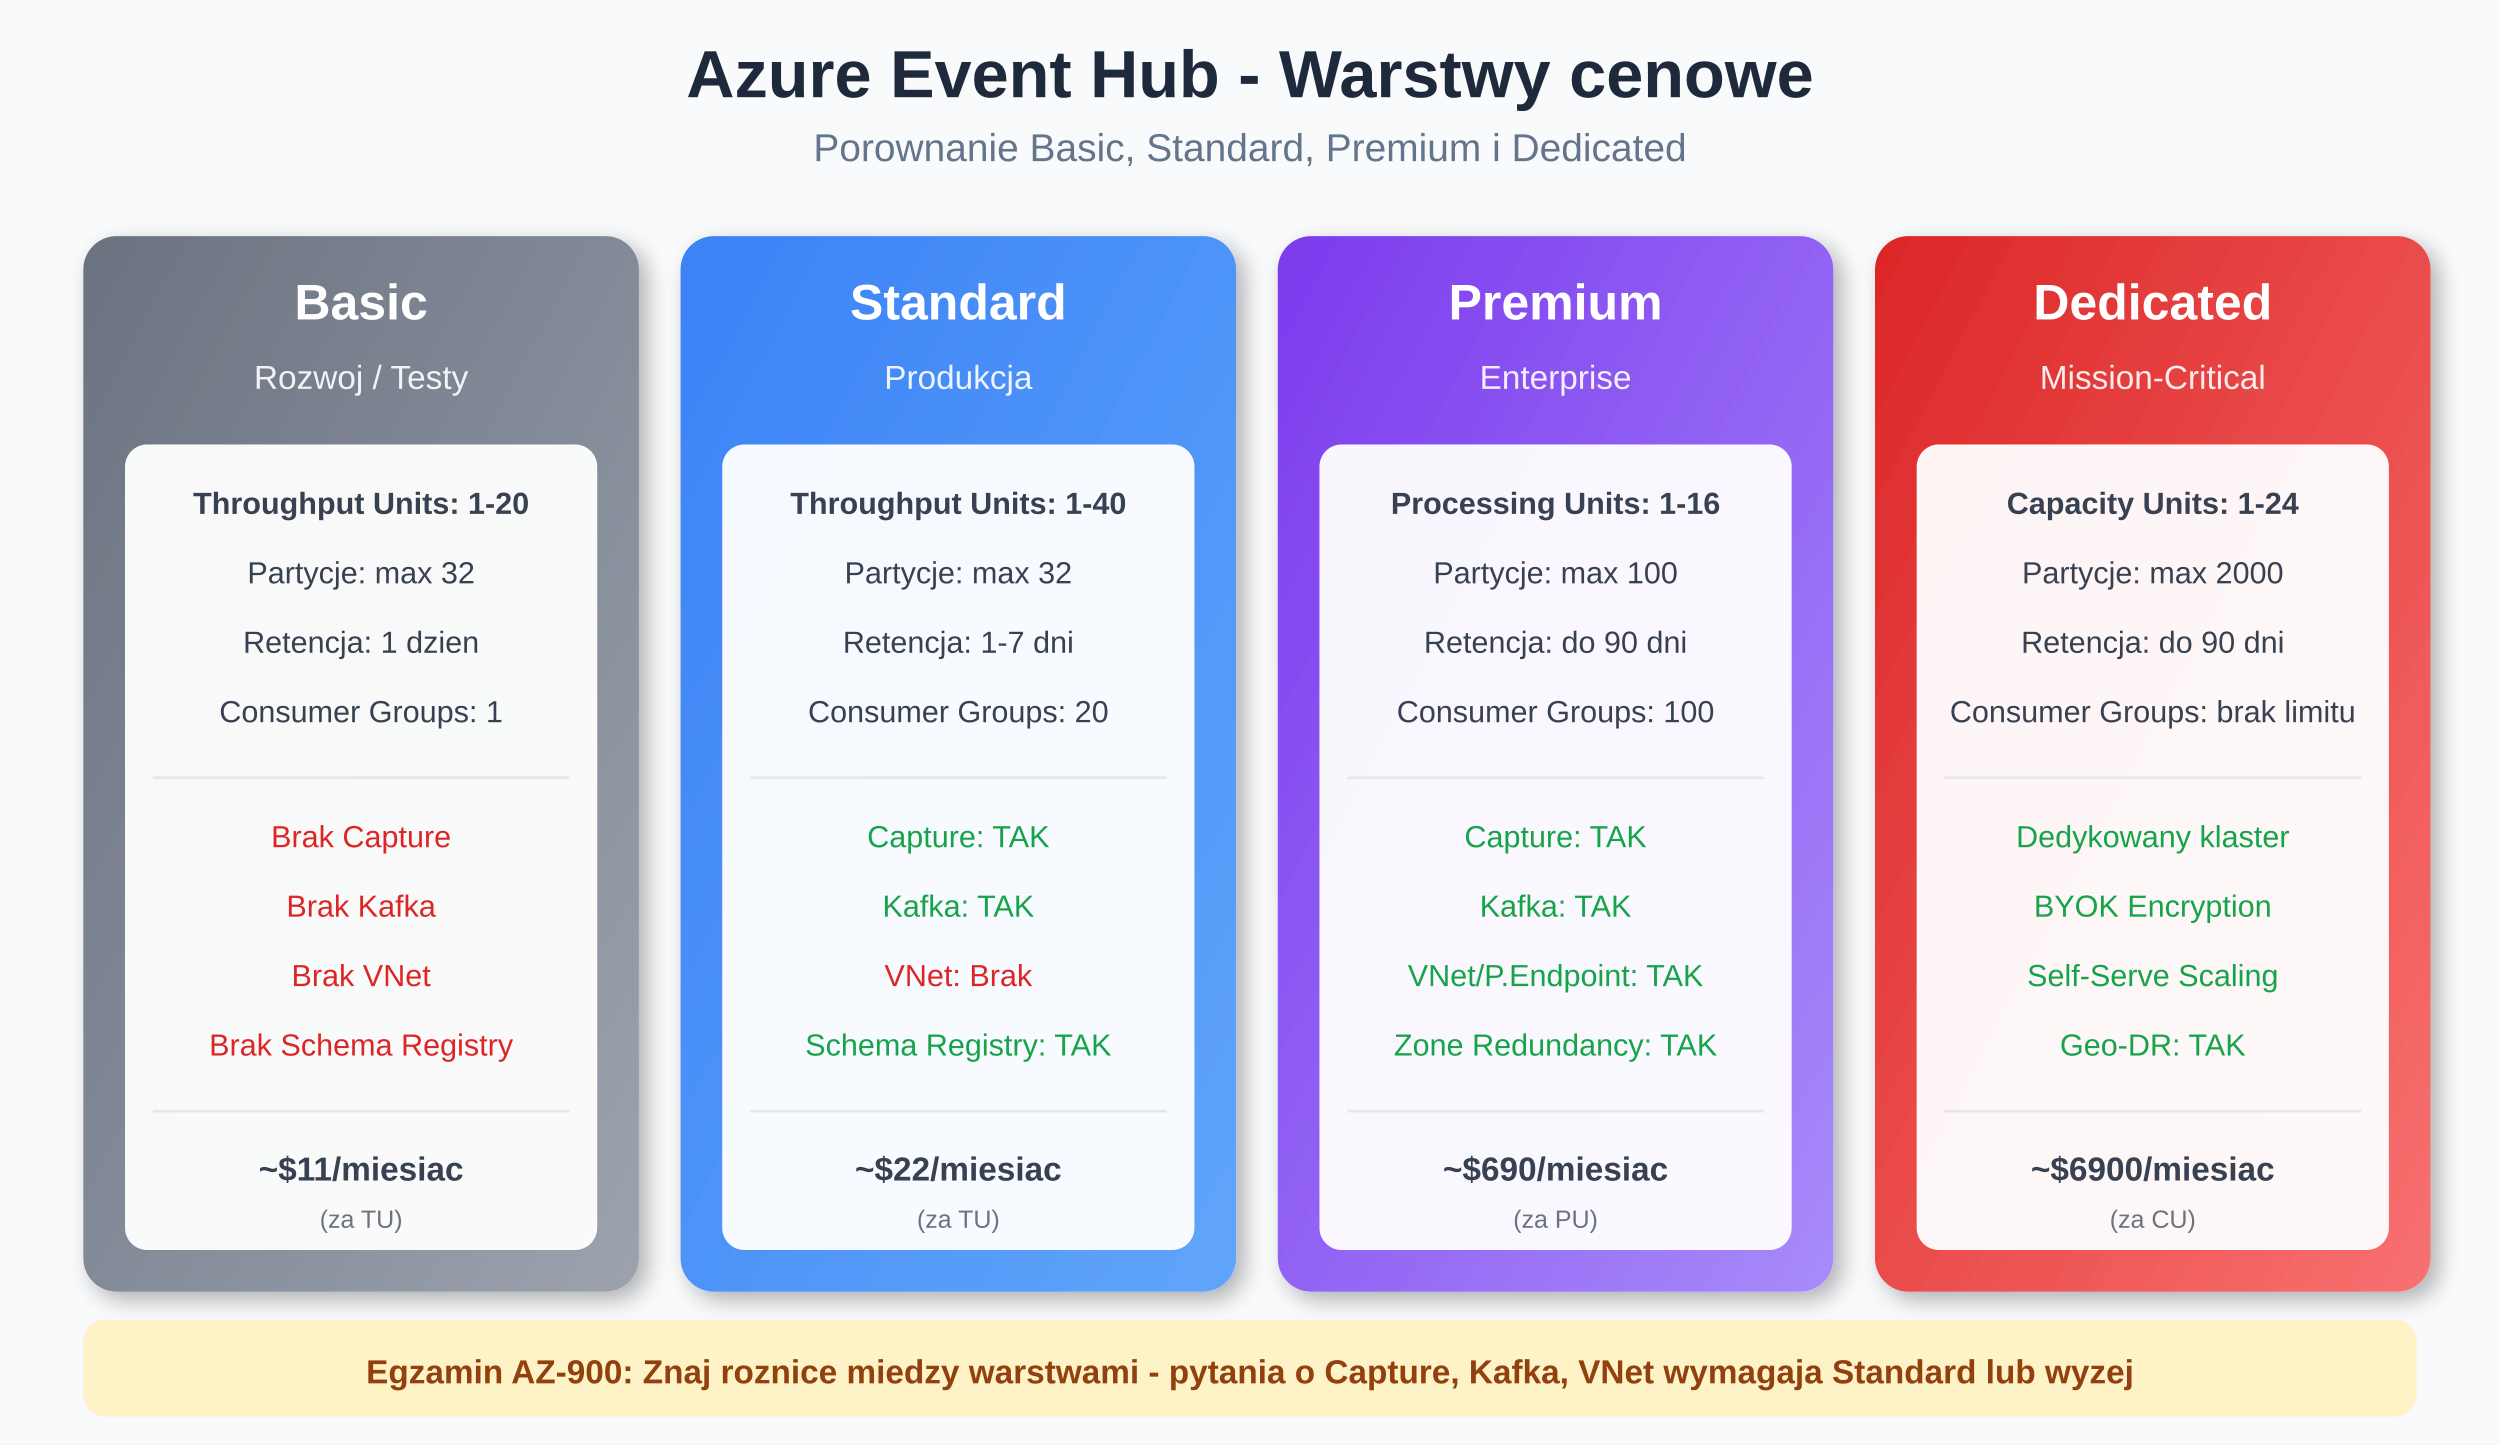
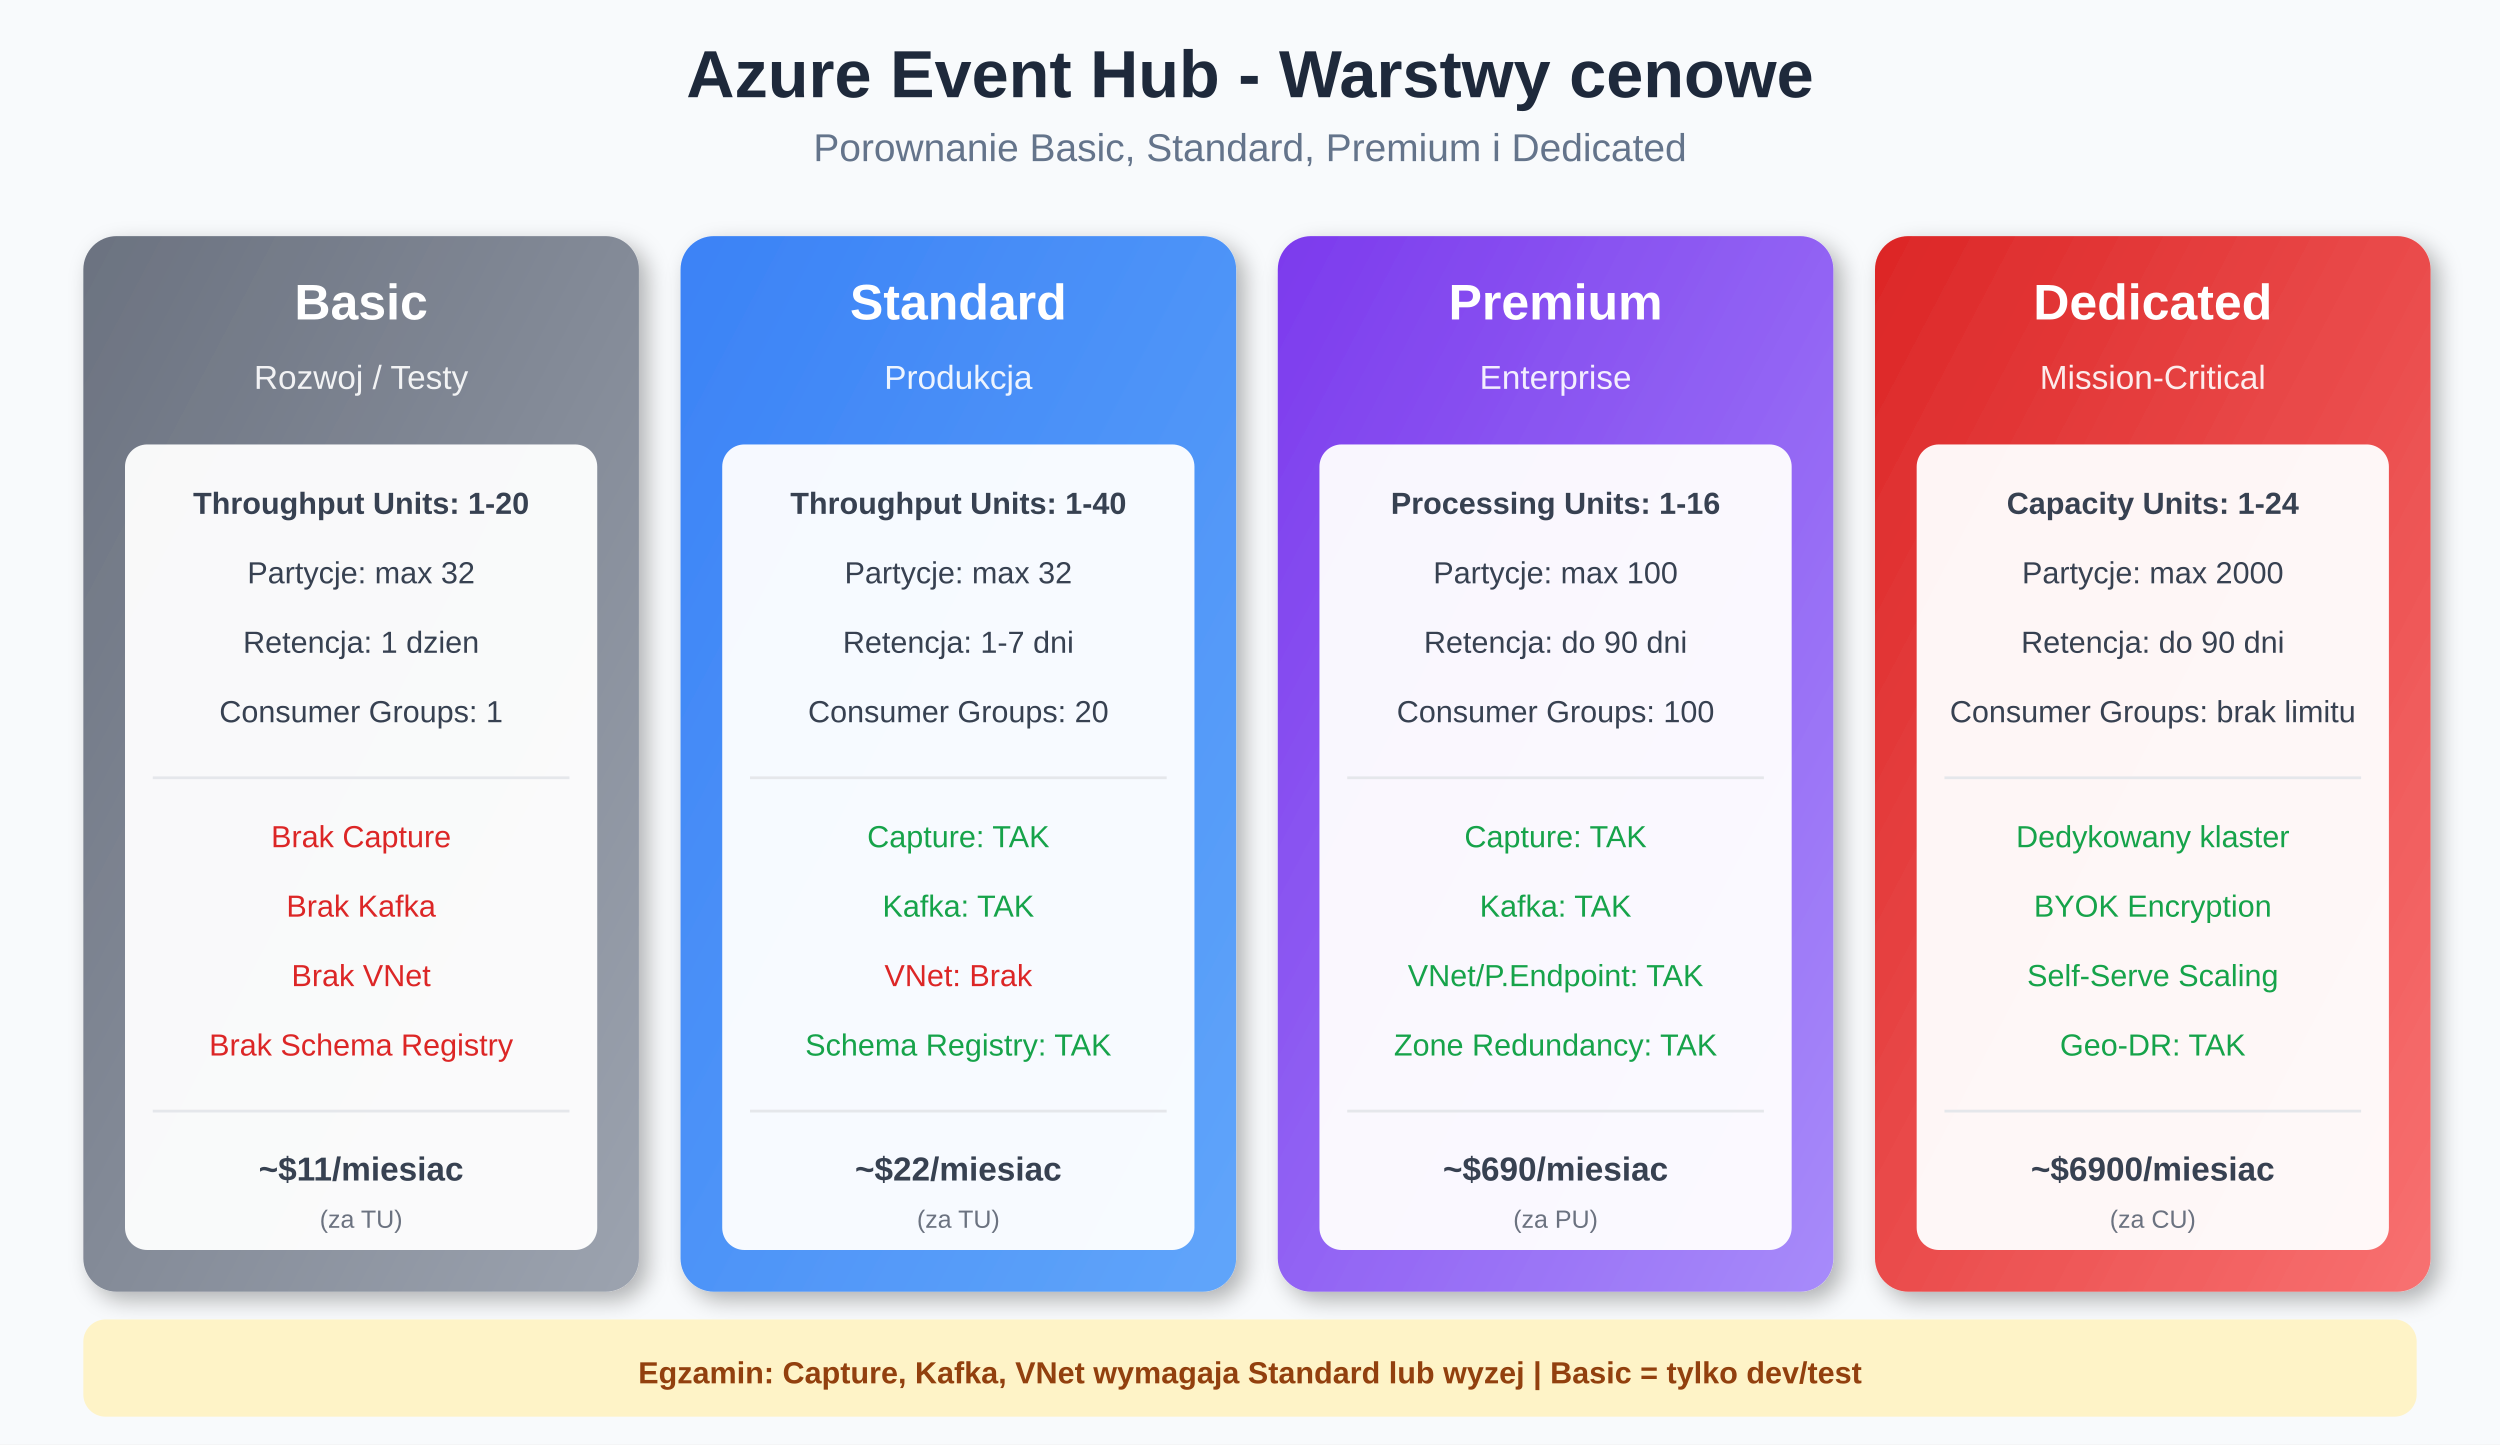
<svg xmlns="http://www.w3.org/2000/svg" viewBox="0 0 900 520">
  <defs>
    <linearGradient id="basicGrad" x1="0%" y1="0%" x2="100%" y2="100%">
      <stop offset="0%" style="stop-color:#6b7280" />
      <stop offset="100%" style="stop-color:#9ca3af" />
    </linearGradient>
    <linearGradient id="standardGrad" x1="0%" y1="0%" x2="100%" y2="100%">
      <stop offset="0%" style="stop-color:#3b82f6" />
      <stop offset="100%" style="stop-color:#60a5fa" />
    </linearGradient>
    <linearGradient id="premiumGrad" x1="0%" y1="0%" x2="100%" y2="100%">
      <stop offset="0%" style="stop-color:#7c3aed" />
      <stop offset="100%" style="stop-color:#a78bfa" />
    </linearGradient>
    <linearGradient id="dedicatedGrad" x1="0%" y1="0%" x2="100%" y2="100%">
      <stop offset="0%" style="stop-color:#dc2626" />
      <stop offset="100%" style="stop-color:#f87171" />
    </linearGradient>
    <filter id="shadow" x="-20%" y="-20%" width="140%" height="140%">
      <feDropShadow dx="3" dy="3" stdDeviation="4" flood-opacity="0.3" />
    </filter>
  </defs>
  <rect width="900" height="520" fill="#f8fafc" />
  <text x="450" y="35" text-anchor="middle" font-family="Segoe UI, Arial" font-size="24" font-weight="bold" fill="#1e293b">Azure Event Hub - Warstwy cenowe</text>
  <text x="450" y="58" text-anchor="middle" font-family="Segoe UI, Arial" font-size="14" fill="#64748b">Porownanie Basic, Standard, Premium i Dedicated</text>
  <rect x="30" y="85" width="200" height="380" rx="12" fill="url(#basicGrad)" filter="url(#shadow)" />
  <text x="130" y="115" text-anchor="middle" font-family="Segoe UI, Arial" font-size="18" font-weight="bold" fill="white">Basic</text>
  <text x="130" y="140" text-anchor="middle" font-family="Segoe UI, Arial" font-size="12" fill="rgba(255,255,255,0.9)">Rozwoj / Testy</text>
  <rect x="45" y="160" width="170" height="290" rx="8" fill="rgba(255,255,255,0.95)" />
  <text x="130" y="185" text-anchor="middle" font-family="Segoe UI, Arial" font-size="11" fill="#374151" font-weight="bold">Throughput Units: 1-20</text>
  <text x="130" y="210" text-anchor="middle" font-family="Segoe UI, Arial" font-size="11" fill="#374151">Partycje: max 32</text>
  <text x="130" y="235" text-anchor="middle" font-family="Segoe UI, Arial" font-size="11" fill="#374151">Retencja: 1 dzien</text>
  <text x="130" y="260" text-anchor="middle" font-family="Segoe UI, Arial" font-size="11" fill="#374151">Consumer Groups: 1</text>
  <line x1="55" y1="280" x2="205" y2="280" stroke="#e5e7eb" stroke-width="1" />
  <text x="130" y="305" text-anchor="middle" font-family="Segoe UI, Arial" font-size="11" fill="#dc2626">Brak Capture</text>
  <text x="130" y="330" text-anchor="middle" font-family="Segoe UI, Arial" font-size="11" fill="#dc2626">Brak Kafka</text>
  <text x="130" y="355" text-anchor="middle" font-family="Segoe UI, Arial" font-size="11" fill="#dc2626">Brak VNet</text>
  <text x="130" y="380" text-anchor="middle" font-family="Segoe UI, Arial" font-size="11" fill="#dc2626">Brak Schema Registry</text>
  <line x1="55" y1="400" x2="205" y2="400" stroke="#e5e7eb" stroke-width="1" />
  <text x="130" y="425" text-anchor="middle" font-family="Segoe UI, Arial" font-size="12" fill="#374151" font-weight="bold">~$11/miesiac</text>
  <text x="130" y="442" text-anchor="middle" font-family="Segoe UI, Arial" font-size="9" fill="#6b7280">(za TU)</text>
  <rect x="245" y="85" width="200" height="380" rx="12" fill="url(#standardGrad)" filter="url(#shadow)" />
  <text x="345" y="115" text-anchor="middle" font-family="Segoe UI, Arial" font-size="18" font-weight="bold" fill="white">Standard</text>
  <text x="345" y="140" text-anchor="middle" font-family="Segoe UI, Arial" font-size="12" fill="rgba(255,255,255,0.9)">Produkcja</text>
  <rect x="260" y="160" width="170" height="290" rx="8" fill="rgba(255,255,255,0.95)" />
  <text x="345" y="185" text-anchor="middle" font-family="Segoe UI, Arial" font-size="11" fill="#374151" font-weight="bold">Throughput Units: 1-40</text>
  <text x="345" y="210" text-anchor="middle" font-family="Segoe UI, Arial" font-size="11" fill="#374151">Partycje: max 32</text>
  <text x="345" y="235" text-anchor="middle" font-family="Segoe UI, Arial" font-size="11" fill="#374151">Retencja: 1-7 dni</text>
  <text x="345" y="260" text-anchor="middle" font-family="Segoe UI, Arial" font-size="11" fill="#374151">Consumer Groups: 20</text>
  <line x1="270" y1="280" x2="420" y2="280" stroke="#e5e7eb" stroke-width="1" />
  <text x="345" y="305" text-anchor="middle" font-family="Segoe UI, Arial" font-size="11" fill="#16a34a">Capture: TAK</text>
  <text x="345" y="330" text-anchor="middle" font-family="Segoe UI, Arial" font-size="11" fill="#16a34a">Kafka: TAK</text>
  <text x="345" y="355" text-anchor="middle" font-family="Segoe UI, Arial" font-size="11" fill="#dc2626">VNet: Brak</text>
  <text x="345" y="380" text-anchor="middle" font-family="Segoe UI, Arial" font-size="11" fill="#16a34a">Schema Registry: TAK</text>
  <line x1="270" y1="400" x2="420" y2="400" stroke="#e5e7eb" stroke-width="1" />
  <text x="345" y="425" text-anchor="middle" font-family="Segoe UI, Arial" font-size="12" fill="#374151" font-weight="bold">~$22/miesiac</text>
  <text x="345" y="442" text-anchor="middle" font-family="Segoe UI, Arial" font-size="9" fill="#6b7280">(za TU)</text>
  <rect x="460" y="85" width="200" height="380" rx="12" fill="url(#premiumGrad)" filter="url(#shadow)" />
  <text x="560" y="115" text-anchor="middle" font-family="Segoe UI, Arial" font-size="18" font-weight="bold" fill="white">Premium</text>
  <text x="560" y="140" text-anchor="middle" font-family="Segoe UI, Arial" font-size="12" fill="rgba(255,255,255,0.9)">Enterprise</text>
  <rect x="475" y="160" width="170" height="290" rx="8" fill="rgba(255,255,255,0.95)" />
  <text x="560" y="185" text-anchor="middle" font-family="Segoe UI, Arial" font-size="11" fill="#374151" font-weight="bold">Processing Units: 1-16</text>
  <text x="560" y="210" text-anchor="middle" font-family="Segoe UI, Arial" font-size="11" fill="#374151">Partycje: max 100</text>
  <text x="560" y="235" text-anchor="middle" font-family="Segoe UI, Arial" font-size="11" fill="#374151">Retencja: do 90 dni</text>
  <text x="560" y="260" text-anchor="middle" font-family="Segoe UI, Arial" font-size="11" fill="#374151">Consumer Groups: 100</text>
  <line x1="485" y1="280" x2="635" y2="280" stroke="#e5e7eb" stroke-width="1" />
  <text x="560" y="305" text-anchor="middle" font-family="Segoe UI, Arial" font-size="11" fill="#16a34a">Capture: TAK</text>
  <text x="560" y="330" text-anchor="middle" font-family="Segoe UI, Arial" font-size="11" fill="#16a34a">Kafka: TAK</text>
  <text x="560" y="355" text-anchor="middle" font-family="Segoe UI, Arial" font-size="11" fill="#16a34a">VNet/P.Endpoint: TAK</text>
  <text x="560" y="380" text-anchor="middle" font-family="Segoe UI, Arial" font-size="11" fill="#16a34a">Zone Redundancy: TAK</text>
  <line x1="485" y1="400" x2="635" y2="400" stroke="#e5e7eb" stroke-width="1" />
  <text x="560" y="425" text-anchor="middle" font-family="Segoe UI, Arial" font-size="12" fill="#374151" font-weight="bold">~$690/miesiac</text>
  <text x="560" y="442" text-anchor="middle" font-family="Segoe UI, Arial" font-size="9" fill="#6b7280">(za PU)</text>
  <rect x="675" y="85" width="200" height="380" rx="12" fill="url(#dedicatedGrad)" filter="url(#shadow)" />
  <text x="775" y="115" text-anchor="middle" font-family="Segoe UI, Arial" font-size="18" font-weight="bold" fill="white">Dedicated</text>
  <text x="775" y="140" text-anchor="middle" font-family="Segoe UI, Arial" font-size="12" fill="rgba(255,255,255,0.9)">Mission-Critical</text>
  <rect x="690" y="160" width="170" height="290" rx="8" fill="rgba(255,255,255,0.95)" />
  <text x="775" y="185" text-anchor="middle" font-family="Segoe UI, Arial" font-size="11" fill="#374151" font-weight="bold">Capacity Units: 1-24</text>
  <text x="775" y="210" text-anchor="middle" font-family="Segoe UI, Arial" font-size="11" fill="#374151">Partycje: max 2000</text>
  <text x="775" y="235" text-anchor="middle" font-family="Segoe UI, Arial" font-size="11" fill="#374151">Retencja: do 90 dni</text>
  <text x="775" y="260" text-anchor="middle" font-family="Segoe UI, Arial" font-size="11" fill="#374151">Consumer Groups: brak limitu</text>
  <line x1="700" y1="280" x2="850" y2="280" stroke="#e5e7eb" stroke-width="1" />
  <text x="775" y="305" text-anchor="middle" font-family="Segoe UI, Arial" font-size="11" fill="#16a34a">Dedykowany klaster</text>
  <text x="775" y="330" text-anchor="middle" font-family="Segoe UI, Arial" font-size="11" fill="#16a34a">BYOK Encryption</text>
  <text x="775" y="355" text-anchor="middle" font-family="Segoe UI, Arial" font-size="11" fill="#16a34a">Self-Serve Scaling</text>
  <text x="775" y="380" text-anchor="middle" font-family="Segoe UI, Arial" font-size="11" fill="#16a34a">Geo-DR: TAK</text>
  <line x1="700" y1="400" x2="850" y2="400" stroke="#e5e7eb" stroke-width="1" />
  <text x="775" y="425" text-anchor="middle" font-family="Segoe UI, Arial" font-size="12" fill="#374151" font-weight="bold">~$6900/miesiac</text>
  <text x="775" y="442" text-anchor="middle" font-family="Segoe UI, Arial" font-size="9" fill="#6b7280">(za CU)</text>
  <rect x="30" y="475" width="840" height="35" rx="8" fill="#fef3c7" />
-   <text x="450" y="498" text-anchor="middle" font-family="Segoe UI, Arial" font-size="12" fill="#92400e" font-weight="bold">Egzamin AZ-900: Znaj roznice miedzy warstwami - pytania o Capture, Kafka, VNet wymagaja Standard lub wyzej</text>
+   <text x="450" y="498" text-anchor="middle" font-family="Segoe UI, Arial" font-size="11" fill="#92400e" font-weight="bold">Egzamin: Capture, Kafka, VNet wymagaja Standard lub wyzej | Basic = tylko dev/test</text>
</svg>
